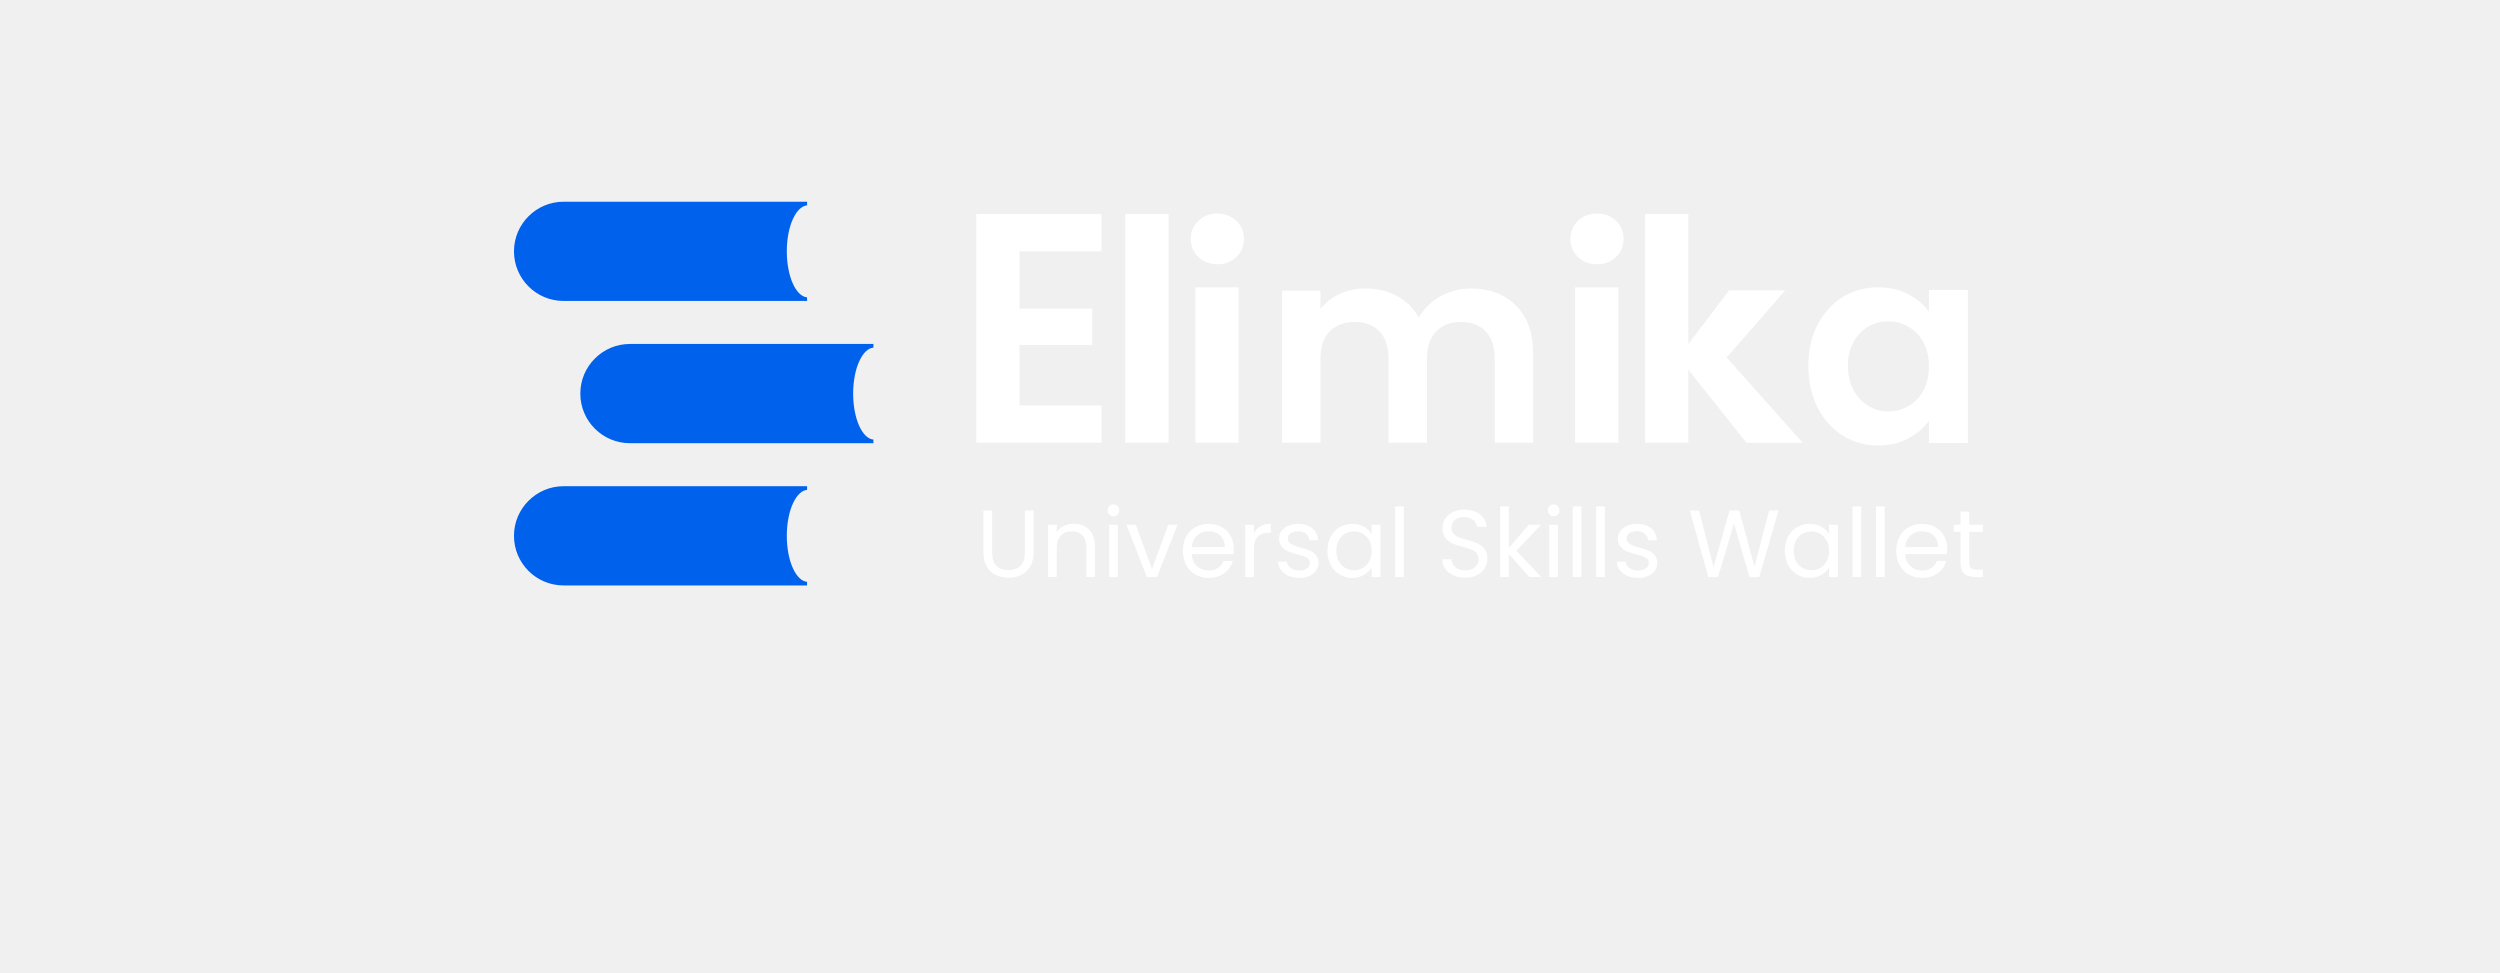
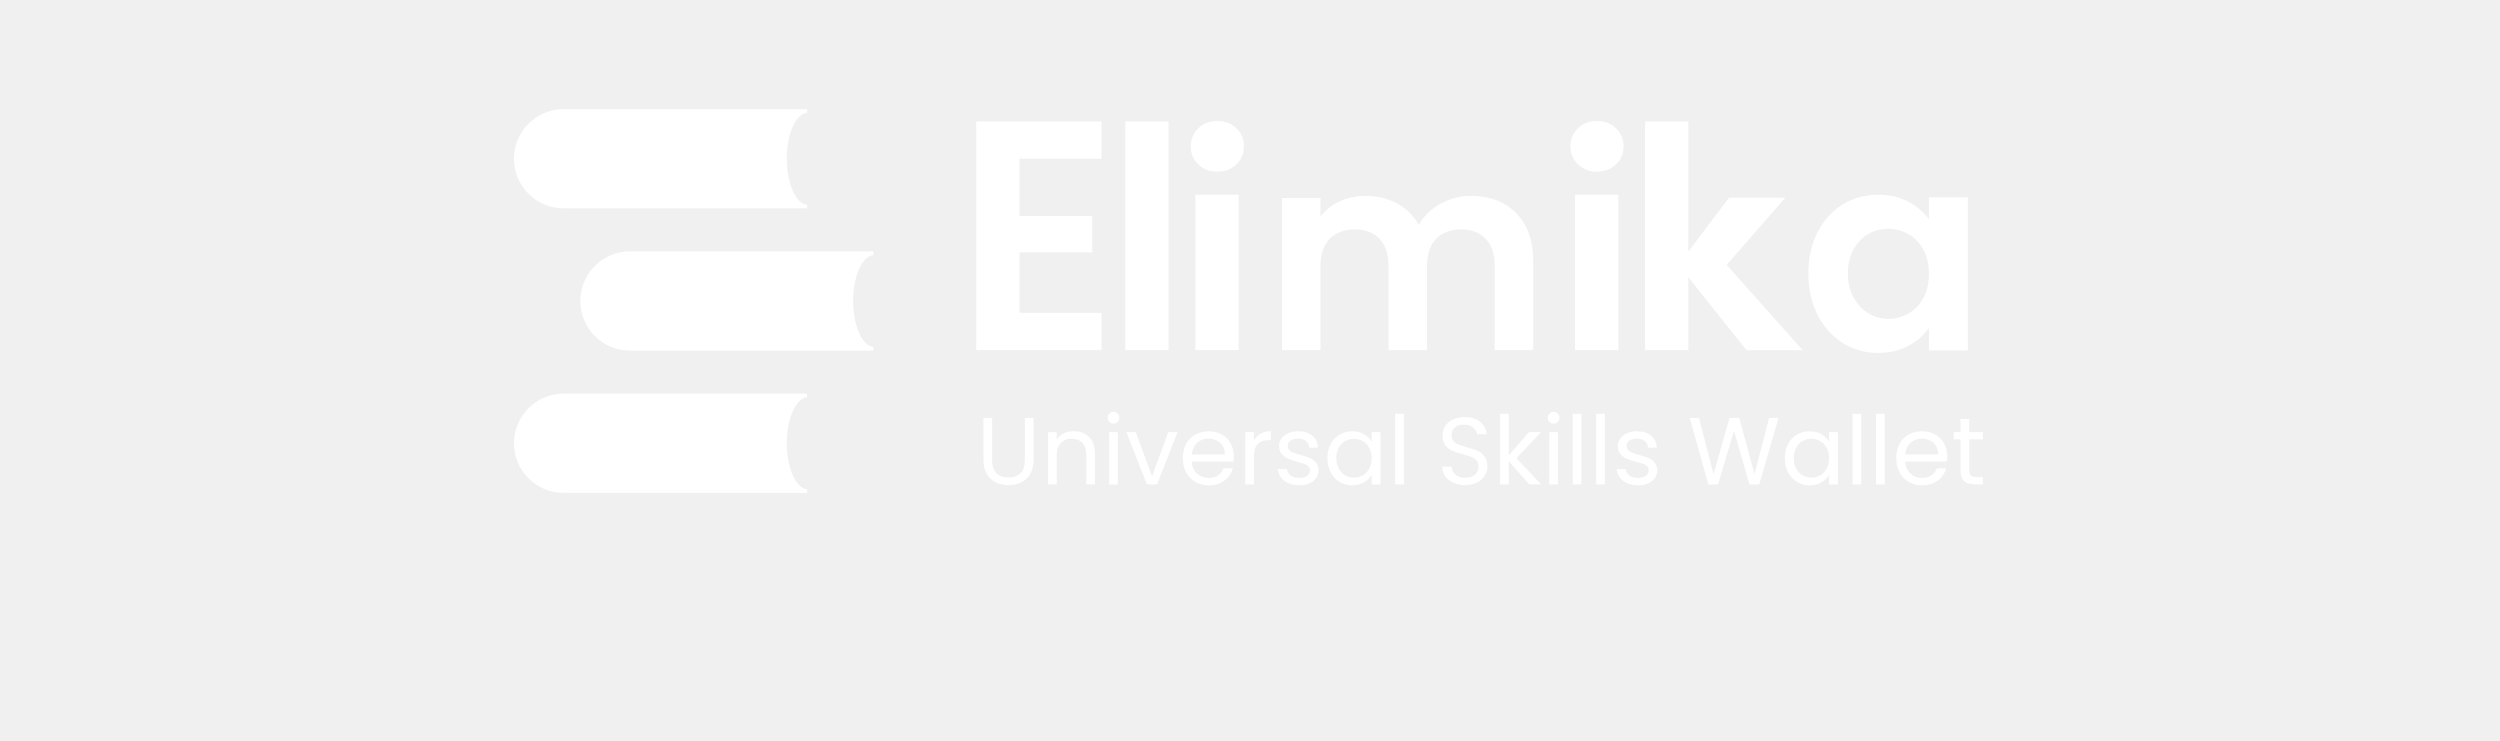
- <svg xmlns="http://www.w3.org/2000/svg" id="Layer_1" data-name="Layer 1" viewBox="0 360 1080 420">
+ <svg xmlns="http://www.w3.org/2000/svg" id="Layer_1" data-name="Layer 1" viewBox="0 400 1080 320">
  <defs>
    <style>
      .cls-1 {
        fill: #fff;
      }
      .cls-3 {
-         fill: #0061ed;
+         fill: #fff;
      }
    </style>
  </defs>
  <g>
    <g>
      <path class="cls-1" d="M440.45,468.58v24.73h31.37v15.69h-31.37v26.15h35.38v16.11h-54.07v-98.79h54.07v16.11h-35.38Z" />
      <path class="cls-1" d="M504.8,452.47v98.79h-18.69v-98.79h18.69Z" />
      <path class="cls-1" d="M654.92,492.02c4.94,4.94,7.41,11.84,7.41,20.7v38.55h-16.6v-36.29c0-5.14-1.3-9.07-3.91-11.8-2.61-2.73-6.17-4.09-10.67-4.09s-8.09,1.36-10.73,4.09c-2.65,2.73-3.97,6.66-3.97,11.8v36.29h-16.6v-36.29c0-5.14-1.3-9.07-3.91-11.8-2.61-2.73-6.17-4.09-10.67-4.09s-8.2,1.36-10.85,4.09c-2.65,2.73-3.97,6.66-3.97,11.8v36.29h-16.6v-65.71h16.6v7.95c2.14-2.77,4.88-4.94,8.24-6.52,3.36-1.58,7.06-2.37,11.09-2.37,5.14,0,9.73,1.09,13.76,3.26,4.03,2.18,7.16,5.28,9.37,9.31,2.13-3.8,5.24-6.84,9.31-9.13,4.07-2.29,8.48-3.44,13.22-3.44,8.06,0,14.57,2.47,19.51,7.41Z" />
      <path class="cls-1" d="M517.69,471.02c-2.18-2.09-3.27-4.69-3.27-7.81s1.09-5.72,3.27-7.81c2.18-2.09,4.92-3.14,8.21-3.14s6.03,1.05,8.21,3.14c2.18,2.09,3.27,4.7,3.27,7.81s-1.09,5.72-3.27,7.81c-2.18,2.09-4.92,3.14-8.21,3.14s-6.03-1.05-8.21-3.14ZM535.11,484.13v67.13h-18.69v-67.13h18.69Z" />
      <path class="cls-1" d="M681.7,471.02c-2.18-2.09-3.27-4.69-3.27-7.81s1.09-5.72,3.27-7.81c2.18-2.09,4.92-3.14,8.21-3.14s6.03,1.05,8.21,3.14c2.18,2.09,3.27,4.7,3.27,7.81s-1.09,5.72-3.27,7.81c-2.18,2.09-4.92,3.14-8.21,3.14s-6.03-1.05-8.21-3.14ZM699.12,484.13v67.13h-18.69v-67.13h18.69Z" />
      <path class="cls-1" d="M754.46,551.26l-25.1-31.51v31.51h-18.69v-98.79h18.69v56.21l17.6-23.27h24.3l-25.35,29.02,32.84,36.85h-24.3Z" />
      <path class="cls-1" d="M785.21,500.26c2.67-5.18,6.29-9.16,10.87-11.95,4.58-2.79,9.69-4.18,15.35-4.18,4.94,0,9.26,1,12.96,2.99,3.7,1.99,6.67,4.5,8.9,7.53v-9.44h16.84v66.18h-16.84v-9.68c-2.15,3.11-5.12,5.67-8.9,7.7-3.78,2.03-8.14,3.05-13.08,3.05-5.58,0-10.65-1.43-15.23-4.3-4.58-2.87-8.2-6.91-10.87-12.12-2.67-5.22-4-11.21-4-17.98s1.33-12.62,4-17.8ZM830.9,507.84c-1.59-2.91-3.74-5.14-6.45-6.69-2.71-1.55-5.61-2.33-8.72-2.33s-5.97.76-8.6,2.27c-2.63,1.51-4.76,3.72-6.39,6.63-1.63,2.91-2.45,6.35-2.45,10.33s.82,7.47,2.45,10.45c1.63,2.99,3.78,5.28,6.45,6.87,2.67,1.59,5.51,2.39,8.54,2.39s6.01-.78,8.72-2.33c2.71-1.55,4.86-3.78,6.45-6.69,1.59-2.91,2.39-6.39,2.39-10.45s-.8-7.54-2.39-10.45Z" />
    </g>
    <g>
      <path class="cls-3" d="M342.57,454.53c-1.65,3.59-2.67,8.55-2.67,14.05,0,10.71,3.88,19.45,8.75,19.87v1.56h-105.18c-11.84,0-21.43-9.59-21.43-21.43,0-5.92,2.4-11.28,6.29-15.15,3.86-3.88,9.23-6.29,15.15-6.29h105.18v1.58c-2.38.21-4.5,2.38-6.07,5.8Z" />
      <path class="cls-3" d="M371.23,515.98c-1.65,3.59-2.67,8.55-2.67,14.05,0,10.71,3.88,19.45,8.75,19.87v1.56h-105.18c-11.84,0-21.43-9.59-21.43-21.43,0-5.92,2.4-11.28,6.29-15.15,3.86-3.88,9.23-6.29,15.15-6.29h105.18v1.58c-2.38.21-4.5,2.38-6.07,5.8Z" />
      <path class="cls-3" d="M342.57,577.43c-1.65,3.59-2.67,8.55-2.67,14.05,0,10.71,3.88,19.45,8.75,19.87v1.56h-105.18c-11.84,0-21.43-9.59-21.43-21.43,0-5.92,2.4-11.28,6.29-15.15,3.86-3.88,9.23-6.29,15.15-6.29h105.18v1.58c-2.38.21-4.5,2.38-6.07,5.8Z" />
    </g>
    <g>
      <path class="cls-1" d="M428.6,580.55v18.18c0,2.56.62,4.45,1.88,5.69,1.25,1.24,2.99,1.85,5.21,1.85s3.92-.62,5.17-1.85c1.25-1.24,1.88-3.13,1.88-5.69v-18.18h3.75v18.14c0,2.39-.48,4.4-1.44,6.04-.96,1.64-2.26,2.85-3.9,3.65-1.64.8-3.47,1.2-5.5,1.2s-3.87-.4-5.5-1.2c-1.63-.8-2.93-2.01-3.87-3.65-.95-1.63-1.42-3.65-1.42-6.04v-18.14h3.75Z" />
      <path class="cls-1" d="M470.44,588.77c1.7,1.66,2.56,4.06,2.56,7.19v13.31h-3.71v-12.78c0-2.25-.56-3.98-1.69-5.17-1.13-1.2-2.67-1.79-4.62-1.79s-3.55.62-4.72,1.85-1.75,3.04-1.75,5.4v12.49h-3.75v-22.59h3.75v3.21c.74-1.15,1.75-2.05,3.03-2.68,1.28-.63,2.69-.95,4.23-.95,2.75,0,4.97.83,6.68,2.49Z" />
      <path class="cls-1" d="M479.26,582.28c-.49-.49-.74-1.1-.74-1.81s.25-1.32.74-1.81c.49-.5,1.1-.74,1.81-.74s1.27.25,1.75.74c.48.49.72,1.1.72,1.81s-.24,1.32-.72,1.81c-.48.5-1.06.74-1.75.74s-1.32-.25-1.81-.74ZM482.89,586.69v22.59h-3.75v-22.59h3.75Z" />
      <path class="cls-1" d="M497.68,605.81l7.01-19.13h4l-8.86,22.59h-4.37l-8.86-22.59h4.04l7.05,19.13Z" />
      <path class="cls-1" d="M532.88,599.38h-18.05c.14,2.23.9,3.96,2.29,5.21,1.39,1.25,3.07,1.88,5.05,1.88,1.62,0,2.97-.38,4.06-1.13,1.09-.75,1.85-1.76,2.29-3.03h4.04c-.6,2.17-1.81,3.94-3.63,5.3-1.81,1.36-4.07,2.04-6.76,2.04-2.14,0-4.06-.48-5.75-1.44s-3.02-2.33-3.98-4.1-1.44-3.83-1.44-6.16.47-4.38,1.4-6.14c.93-1.76,2.25-3.11,3.94-4.06,1.69-.95,3.63-1.42,5.83-1.42s4.04.47,5.69,1.4c1.65.93,2.92,2.22,3.81,3.85.89,1.63,1.34,3.48,1.34,5.54,0,.71-.04,1.47-.12,2.27ZM528.19,592.64c-.63-1.03-1.49-1.81-2.58-2.35-1.09-.54-2.29-.8-3.61-.8-1.9,0-3.51.61-4.84,1.81-1.33,1.21-2.1,2.88-2.29,5.03h14.26c0-1.43-.32-2.66-.95-3.69Z" />
      <path class="cls-1" d="M544.53,587.35c1.22-.71,2.71-1.07,4.47-1.07v3.88h-.99c-4.2,0-6.31,2.28-6.31,6.84v12.28h-3.75v-22.59h3.75v3.67c.66-1.29,1.6-2.29,2.82-3.01Z" />
      <path class="cls-1" d="M556.67,608.76c-1.37-.59-2.46-1.41-3.26-2.47-.8-1.06-1.24-2.27-1.32-3.65h3.88c.11,1.13.64,2.05,1.59,2.76.95.72,2.19,1.07,3.73,1.07,1.43,0,2.56-.32,3.38-.95.82-.63,1.24-1.43,1.24-2.39s-.44-1.72-1.32-2.21c-.88-.48-2.24-.95-4.08-1.42-1.68-.44-3.04-.89-4.1-1.34-1.06-.45-1.96-1.13-2.72-2.02-.76-.89-1.13-2.07-1.13-3.52,0-1.15.34-2.21,1.03-3.17.69-.96,1.66-1.72,2.93-2.29s2.71-.85,4.33-.85c2.5,0,4.52.63,6.06,1.9,1.54,1.26,2.36,3,2.47,5.19h-3.75c-.08-1.18-.56-2.13-1.42-2.84s-2.03-1.07-3.48-1.07c-1.35,0-2.42.29-3.21.87s-1.2,1.33-1.2,2.27c0,.74.24,1.35.72,1.83.48.48,1.08.87,1.81,1.15.73.29,1.74.61,3.03.97,1.62.44,2.94.87,3.96,1.3s1.89,1.06,2.62,1.92c.73.85,1.11,1.96,1.13,3.34,0,1.24-.34,2.35-1.03,3.34-.69.99-1.66,1.77-2.91,2.33-1.25.56-2.69.84-4.31.84-1.73,0-3.28-.3-4.66-.89Z" />
      <path class="cls-1" d="M574.84,591.82c.93-1.74,2.22-3.1,3.85-4.06,1.63-.96,3.46-1.44,5.46-1.44s3.7.43,5.15,1.28c1.46.85,2.54,1.92,3.26,3.21v-4.12h3.79v22.59h-3.79v-4.2c-.74,1.32-1.85,2.41-3.32,3.28-1.47.87-3.18,1.3-5.13,1.3s-3.82-.5-5.44-1.48c-1.62-.99-2.9-2.38-3.83-4.16-.93-1.79-1.4-3.82-1.4-6.1s.47-4.33,1.4-6.08ZM591.54,593.49c-.69-1.26-1.61-2.23-2.78-2.91-1.17-.67-2.45-1.01-3.85-1.01s-2.68.33-3.83.99c-1.15.66-2.08,1.62-2.76,2.88-.69,1.26-1.03,2.75-1.03,4.45s.34,3.24,1.03,4.51c.69,1.28,1.61,2.25,2.76,2.93,1.15.67,2.43,1.01,3.83,1.01s2.69-.34,3.85-1.01c1.17-.67,2.1-1.65,2.78-2.93.69-1.28,1.03-2.77,1.03-4.47s-.34-3.19-1.03-4.45Z" />
      <path class="cls-1" d="M606.46,578.77v30.5h-3.75v-30.5h3.75Z" />
      <path class="cls-1" d="M627.87,608.55c-1.5-.67-2.67-1.61-3.52-2.8s-1.29-2.58-1.32-4.14h4c.14,1.35.69,2.48,1.67,3.4s2.4,1.38,4.27,1.38,3.19-.45,4.22-1.34,1.55-2.04,1.55-3.44c0-1.1-.3-1.99-.91-2.68-.6-.69-1.36-1.21-2.27-1.57-.91-.36-2.13-.74-3.67-1.15-1.9-.49-3.41-.99-4.55-1.48-1.14-.5-2.12-1.27-2.93-2.33-.81-1.06-1.22-2.48-1.22-4.27,0-1.57.4-2.95,1.2-4.16s1.92-2.14,3.36-2.8c1.44-.66,3.1-.99,4.97-.99,2.69,0,4.9.67,6.62,2.02,1.72,1.35,2.69,3.13,2.91,5.36h-4.12c-.14-1.1-.72-2.07-1.73-2.91-1.02-.84-2.36-1.26-4.04-1.26-1.57,0-2.84.41-3.83,1.22s-1.48,1.94-1.48,3.4c0,1.04.29,1.9.89,2.56.59.66,1.32,1.16,2.18,1.5.87.34,2.08.74,3.65,1.17,1.9.52,3.42,1.04,4.58,1.55,1.15.51,2.14,1.29,2.97,2.35.82,1.06,1.24,2.49,1.24,4.31,0,1.4-.37,2.72-1.11,3.96-.74,1.24-1.84,2.24-3.3,3.01-1.46.77-3.17,1.15-5.15,1.15s-3.59-.34-5.09-1.01Z" />
      <path class="cls-1" d="M660.66,609.27l-8.86-9.97v9.97h-3.75v-30.5h3.75v17.93l8.7-10.02h5.23l-10.63,11.25,10.67,11.33h-5.11Z" />
      <path class="cls-1" d="M669.4,582.28c-.5-.49-.74-1.1-.74-1.81s.25-1.32.74-1.81c.49-.5,1.1-.74,1.81-.74s1.27.25,1.75.74c.48.49.72,1.1.72,1.81s-.24,1.32-.72,1.81c-.48.5-1.07.74-1.75.74s-1.32-.25-1.81-.74ZM673.02,586.69v22.59h-3.75v-22.59h3.75Z" />
      <path class="cls-1" d="M683.16,578.77v30.5h-3.75v-30.5h3.75Z" />
      <path class="cls-1" d="M693.3,578.77v30.5h-3.75v-30.5h3.75Z" />
      <path class="cls-1" d="M703.03,608.76c-1.38-.59-2.46-1.41-3.26-2.47-.8-1.06-1.24-2.27-1.32-3.65h3.87c.11,1.13.64,2.05,1.59,2.76.95.72,2.19,1.07,3.73,1.07,1.43,0,2.56-.32,3.38-.95.82-.63,1.24-1.43,1.24-2.39s-.44-1.72-1.32-2.21c-.88-.48-2.24-.95-4.08-1.42-1.68-.44-3.04-.89-4.1-1.34s-1.96-1.13-2.72-2.02c-.76-.89-1.13-2.07-1.13-3.52,0-1.15.34-2.21,1.03-3.17.69-.96,1.66-1.72,2.93-2.29,1.26-.56,2.71-.85,4.33-.85,2.5,0,4.52.63,6.06,1.9,1.54,1.26,2.36,3,2.47,5.19h-3.75c-.08-1.18-.56-2.13-1.42-2.84-.87-.71-2.03-1.07-3.48-1.07-1.35,0-2.42.29-3.21.87-.8.58-1.2,1.33-1.2,2.27,0,.74.24,1.35.72,1.83.48.48,1.09.87,1.81,1.15.73.29,1.74.61,3.03.97,1.62.44,2.94.87,3.96,1.3,1.02.43,1.89,1.06,2.62,1.92.73.85,1.11,1.96,1.13,3.34,0,1.24-.34,2.35-1.03,3.34s-1.66,1.77-2.91,2.33c-1.25.56-2.69.84-4.31.84-1.73,0-3.28-.3-4.66-.89Z" />
      <path class="cls-1" d="M768.32,580.55l-8.33,28.73h-4.21l-6.68-23.12-6.92,23.12-4.16.04-8.04-28.77h4l6.26,24.36,6.92-24.36h4.2l6.59,24.28,6.31-24.28h4.04Z" />
      <path class="cls-1" d="M772.44,591.82c.93-1.74,2.22-3.1,3.85-4.06,1.63-.96,3.46-1.44,5.46-1.44s3.7.43,5.15,1.28c1.46.85,2.54,1.92,3.26,3.21v-4.12h3.79v22.59h-3.79v-4.2c-.74,1.32-1.85,2.41-3.32,3.28-1.47.87-3.18,1.3-5.13,1.3s-3.82-.5-5.44-1.48c-1.62-.99-2.9-2.38-3.83-4.16-.93-1.79-1.4-3.82-1.4-6.1s.47-4.33,1.4-6.08ZM789.13,593.49c-.69-1.26-1.61-2.23-2.78-2.91-1.17-.67-2.45-1.01-3.85-1.01s-2.68.33-3.83.99c-1.15.66-2.08,1.62-2.76,2.88-.69,1.26-1.03,2.75-1.03,4.45s.34,3.24,1.03,4.51c.69,1.28,1.61,2.25,2.76,2.93,1.15.67,2.43,1.01,3.83,1.01s2.69-.34,3.85-1.01c1.17-.67,2.1-1.65,2.78-2.93.69-1.28,1.03-2.77,1.03-4.47s-.34-3.19-1.03-4.45Z" />
      <path class="cls-1" d="M804.05,578.77v30.5h-3.75v-30.5h3.75Z" />
      <path class="cls-1" d="M814.19,578.77v30.5h-3.75v-30.5h3.75Z" />
      <path class="cls-1" d="M841.07,599.38h-18.05c.14,2.23.9,3.96,2.29,5.21,1.39,1.25,3.07,1.88,5.05,1.88,1.62,0,2.97-.38,4.06-1.13,1.08-.75,1.85-1.76,2.29-3.03h4.04c-.61,2.17-1.81,3.94-3.63,5.3-1.81,1.36-4.07,2.04-6.76,2.04-2.14,0-4.06-.48-5.75-1.44-1.69-.96-3.02-2.33-3.98-4.1s-1.44-3.83-1.44-6.16.47-4.38,1.4-6.14c.93-1.76,2.25-3.11,3.94-4.06,1.69-.95,3.63-1.42,5.83-1.42s4.04.47,5.69,1.4c1.65.93,2.92,2.22,3.81,3.85s1.34,3.48,1.34,5.54c0,.71-.04,1.47-.12,2.27ZM836.37,592.64c-.63-1.03-1.49-1.81-2.58-2.35-1.09-.54-2.29-.8-3.61-.8-1.9,0-3.51.61-4.84,1.81s-2.1,2.88-2.29,5.03h14.26c0-1.43-.32-2.66-.95-3.69Z" />
      <path class="cls-1" d="M850.71,589.78v13.31c0,1.1.23,1.88.7,2.33.47.45,1.28.68,2.43.68h2.76v3.17h-3.38c-2.09,0-3.65-.48-4.7-1.44-1.04-.96-1.57-2.54-1.57-4.74v-13.31h-2.93v-3.09h2.93v-5.69h3.75v5.69h5.89v3.09h-5.89Z" />
    </g>
  </g>
</svg>
